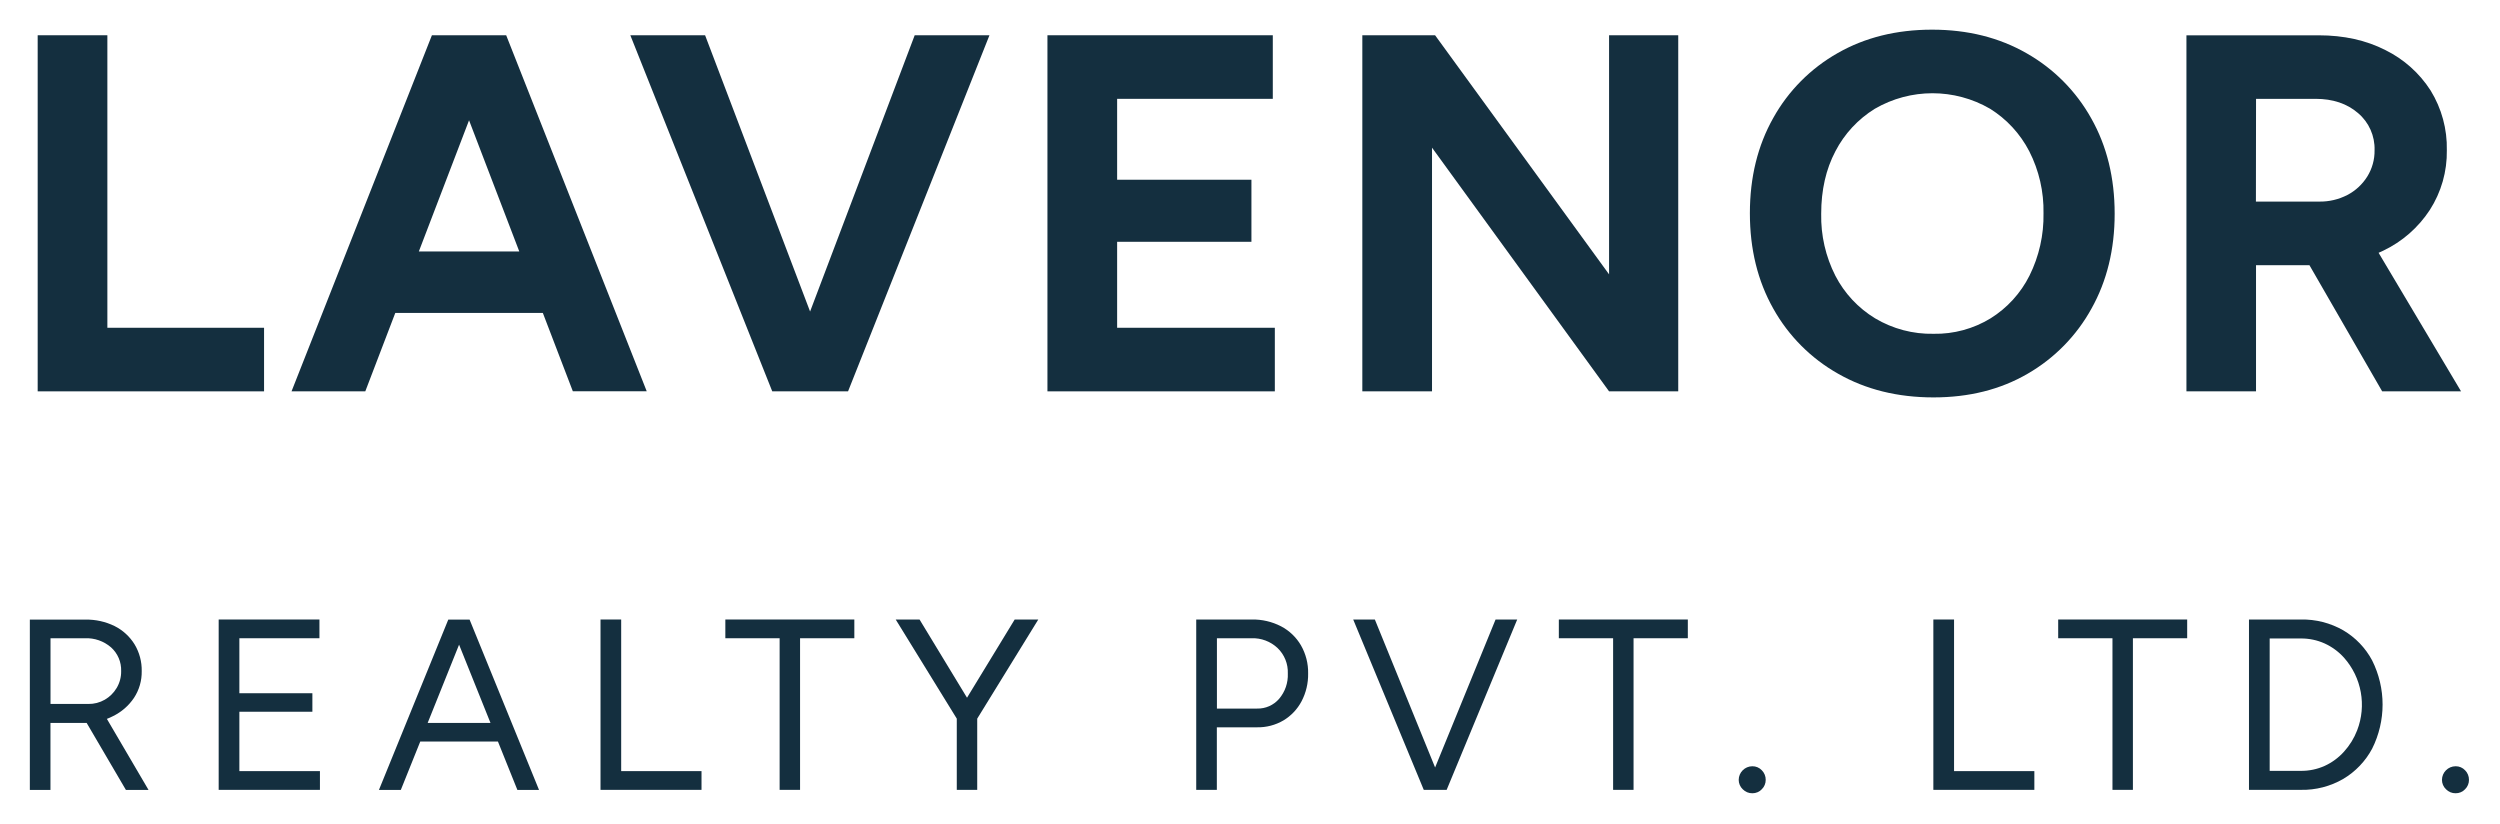
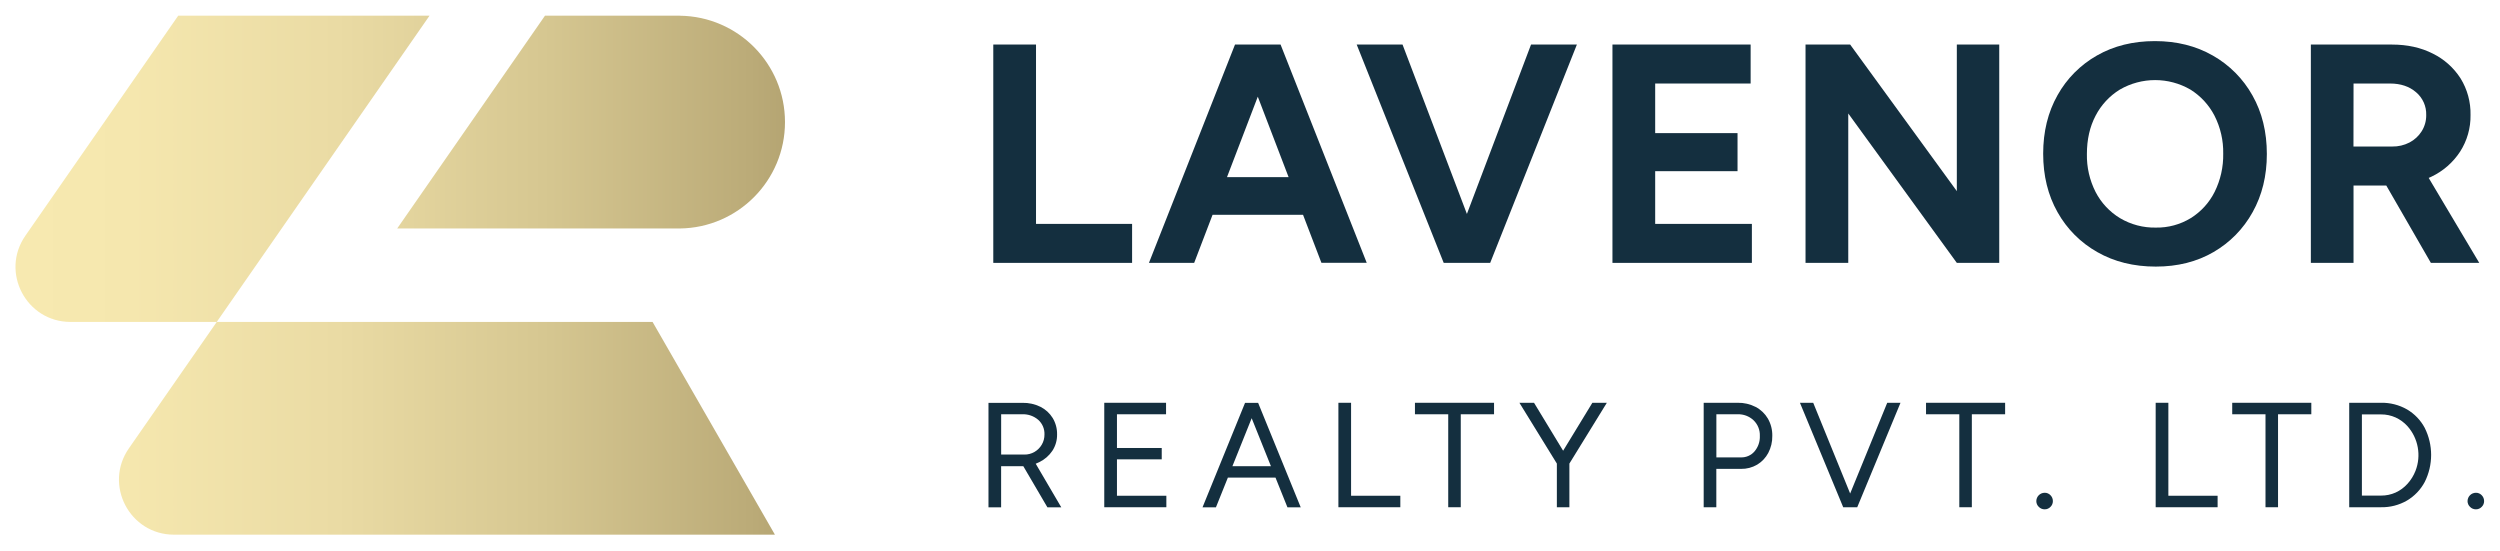
- <svg xmlns="http://www.w3.org/2000/svg" viewBox="783.06 187.58 970.05 319.55" width="970.05" height="319.55" fill="#142f3f">
-   <path d="M826.84,465.49a20.81,20.81,0,0,0,8.21-7.12,18.28,18.28,0,0,0,3-10.39,19.42,19.42,0,0,0-2.78-10.39,19.21,19.21,0,0,0-7.74-7.08A24.55,24.55,0,0,0,816.17,428H794.64v66.1h8v-26h12.47c.53,0,1.06,0,1.58,0l15.23,26h8.78l-16.17-27.58A23.25,23.25,0,0,0,826.84,465.49Zm-24.18-4.76v-25.5H816a14.56,14.56,0,0,1,10.15,3.54,11.84,11.84,0,0,1,3.92,9.21,12.36,12.36,0,0,1-1.75,6.56,12.82,12.82,0,0,1-4.58,4.53,12.43,12.43,0,0,1-6.42,1.66Z" />
-   <polygon points="875.94 463.75 904.27 463.75 904.27 456.57 875.94 456.57 875.94 435.23 907.01 435.23 907.01 427.96 867.91 427.96 867.91 494.06 907.2 494.06 907.2 486.79 875.94 486.79 875.94 463.75" />
-   <path d="M965.08,428H957l-26.91,66.1h8.49l7.55-18.79h30.14l7.55,18.79h8.4L965.27,428ZM949,468.09l12.19-30.37,12.19,30.37Z" />
-   <polygon points="1024.09 427.96 1016.07 427.96 1016.07 494.06 1055.26 494.06 1055.26 486.79 1024.09 486.79 1024.09 427.96" />
-   <polygon points="1064.51 435.23 1085.57 435.23 1085.57 494.06 1093.5 494.06 1093.5 435.23 1114.56 435.23 1114.56 427.96 1064.51 427.96 1064.51 435.23" />
-   <polygon points="1176.78 427.96 1158.28 458.31 1139.86 427.96 1130.61 427.96 1154.31 466.43 1154.31 494.06 1162.24 494.06 1162.24 466.43 1185.94 427.96 1176.78 427.96" />
-   <path d="M1280.13,430.6a23.83,23.83,0,0,0-11.38-2.64h-21.53v66.1h8V469.79h15.58a19.5,19.5,0,0,0,10.29-2.69,19,19,0,0,0,7-7.41,22.31,22.31,0,0,0,2.55-10.77,21.13,21.13,0,0,0-2.79-10.95A19.35,19.35,0,0,0,1280.13,430.6Zm-.75,28.14a10.93,10.93,0,0,1-8.55,3.78h-15.58V435.23h13.41a14,14,0,0,1,10.1,3.78,13,13,0,0,1,4,9.91A14.25,14.25,0,0,1,1279.38,458.74Z" />
-   <polygon points="1339.91 485.38 1316.53 427.96 1308.13 427.96 1335.51 494.06 1336.36 494.06 1343.44 494.06 1344.39 494.06 1371.77 427.96 1363.37 427.96 1339.91 485.38" />
-   <polygon points="1387.92 435.23 1408.98 435.23 1408.98 494.06 1416.91 494.06 1416.91 435.23 1437.97 435.23 1437.97 427.96 1387.92 427.96 1387.92 435.23" />
-   <path d="M1463,484.9a5.33,5.33,0,0,0-5.29,5.29,5,5,0,0,0,1.56,3.63,5.08,5.08,0,0,0,3.73,1.56,4.93,4.93,0,0,0,3.68-1.56,5,5,0,0,0,1.51-3.63,5.16,5.16,0,0,0-1.51-3.73A4.93,4.93,0,0,0,1463,484.9Z" />
-   <polygon points="1541.27 427.96 1533.24 427.96 1533.24 494.06 1572.43 494.06 1572.43 486.79 1541.27 486.79 1541.27 427.96" />
-   <polygon points="1581.68 435.23 1602.74 435.23 1602.74 494.06 1610.67 494.06 1610.67 435.23 1631.73 435.23 1631.73 427.96 1581.68 427.96 1581.68 435.23" />
-   <path d="M1692.3,432.16a31.83,31.83,0,0,0-16.48-4.2h-20.11v66.1h20.11a31.57,31.57,0,0,0,16.48-4.25,30.16,30.16,0,0,0,11.19-11.71,38.21,38.21,0,0,0,0-34.28A29.83,29.83,0,0,0,1692.3,432.16Zm5.38,38.81a26.55,26.55,0,0,1-5.09,8.26,22.9,22.9,0,0,1-7.51,5.53,22.07,22.07,0,0,1-9.26,1.93h-12.08V435.32h12.08a22.07,22.07,0,0,1,9.26,1.94,23,23,0,0,1,7.51,5.52,27.52,27.52,0,0,1,5.09,28.19Z" />
-   <path d="M1739.56,486.46a4.93,4.93,0,0,0-3.68-1.56,5.33,5.33,0,0,0-5.29,5.29,5,5,0,0,0,1.56,3.63,5.08,5.08,0,0,0,3.73,1.56,4.93,4.93,0,0,0,3.68-1.56,5,5,0,0,0,1.51-3.63A5.16,5.16,0,0,0,1739.56,486.46Z" />
-   <polygon points="824.72 201.26 797.68 201.26 797.68 339.43 885.52 339.43 885.52 314.76 824.72 314.76 824.72 201.26" />
-   <path d="M977.7,201.26H950.65L896.18,339.43H924.8L936.44,309h57.25l11.64,30.4H1034L979.47,201.26Zm-32.12,83.89,19.48-50.9,19.49,50.9Z" />
-   <polygon points="1097.39 308.46 1056.65 201.26 1027.64 201.26 1082.71 339.43 1085.67 339.43 1109.16 339.43 1112.12 339.43 1166.99 201.26 1137.98 201.26 1097.39 308.46" />
-   <polygon points="1216.53 281.4 1268.64 281.4 1268.64 257.32 1216.53 257.32 1216.53 225.93 1276.93 225.93 1276.93 201.26 1189.49 201.26 1189.49 339.43 1277.72 339.43 1277.72 314.76 1216.53 314.76 1216.53 281.4" />
-   <polygon points="1407.41 294.03 1339.9 201.26 1311.67 201.26 1311.67 339.43 1338.71 339.43 1338.71 244.88 1407.41 339.43 1434.25 339.43 1434.25 201.26 1407.41 201.26 1407.41 294.03" />
-   <path d="M1569.46,208.27q-16-9.18-36.71-9.18t-36.62,9.08a65.54,65.54,0,0,0-25,25.16q-9.08,16.1-9.08,37t9.08,37a65.78,65.78,0,0,0,25.17,25.27q16.08,9.18,37,9.18,20.73,0,36.52-9.18a65.8,65.8,0,0,0,24.77-25.27q9-16.08,9-36.81,0-20.93-9.08-37A66,66,0,0,0,1569.46,208.27Zm1.09,86.25a41.34,41.34,0,0,1-15.1,16.58,40.93,40.93,0,0,1-22.11,6,42.64,42.64,0,0,1-22.7-6,41.74,41.74,0,0,1-15.4-16.48,50.82,50.82,0,0,1-5.52-24.08q0-13.82,5.52-24.28a42.14,42.14,0,0,1,15.3-16.48,44.52,44.52,0,0,1,44.71,0,42.34,42.34,0,0,1,15.2,16.48,50.85,50.85,0,0,1,5.53,24.08A52.23,52.23,0,0,1,1570.55,294.52Z" />
-   <path d="M1738,339.43l-32-53.76c.6-.27,1.21-.53,1.81-.82a44.41,44.41,0,0,0,18.06-15.79,41.58,41.58,0,0,0,6.61-23.19,42.43,42.43,0,0,0-6.31-23.2A43.92,43.92,0,0,0,1708.62,207q-11.25-5.72-25.86-5.72h-51.32V339.43h27V290.48h20.73l28.22,48.95Zm-79.55-113.5h23.1q10.07,0,16.48,5.53a18.13,18.13,0,0,1,6.41,14.41,18.78,18.78,0,0,1-2.86,10.26,20,20,0,0,1-7.7,7.11,23,23,0,0,1-11,2.56h-24.48Z" />
+ <svg xmlns="http://www.w3.org/2000/svg" viewBox="169.13 173.08 1582.0 348.07" width="1582.0" height="348.07">
+   <defs>
+     <style>.cls-1{fill:url(#linear-gradient);}.cls-2{fill:#142f3f;}</style>
+     <linearGradient id="linear-gradient" x1="121.09" y1="347.23" x2="846.72" y2="347.23" gradientUnits="userSpaceOnUse">
+       <stop offset="0" stop-color="#f9ebb2" />
+       <stop offset="0.18" stop-color="#f5e7ae" />
+       <stop offset="0.36" stop-color="#eadba4" />
+       <stop offset="0.54" stop-color="#d6c791" />
+       <stop offset="0.72" stop-color="#bbab78" />
+       <stop offset="0.9" stop-color="#988758" />
+       <stop offset="1" stop-color="#827043" />
+     </linearGradient>
+   </defs>
+   <path class="cls-1" d="M440.94,183,306.28,376.8H213.76c-28.08,0-44.56-31.54-28.57-54.57L281.91,183ZM306.28,376.82l-55.61,80c-16,23.05.48,54.6,28.55,54.6H659.5L582.09,376.82ZM599.37,183H514L420.48,317.66H599.37a67.32,67.32,0,0,0,0-134.63Z" />
+   <path class="cls-2" d="M826.84,465.49a20.81,20.81,0,0,0,8.21-7.12,18.28,18.28,0,0,0,3-10.39,19.42,19.42,0,0,0-2.78-10.39,19.21,19.21,0,0,0-7.74-7.08A24.55,24.55,0,0,0,816.17,428H794.64v66.1h8v-26h12.47c.53,0,1.06,0,1.58,0l15.23,26h8.78l-16.17-27.58A23.25,23.25,0,0,0,826.84,465.49Zm-24.18-4.76v-25.5H816a14.56,14.56,0,0,1,10.15,3.54,11.84,11.84,0,0,1,3.92,9.21,12.36,12.36,0,0,1-1.75,6.56,12.82,12.82,0,0,1-4.58,4.53,12.43,12.43,0,0,1-6.42,1.66Z" />
+   <polygon class="cls-2" points="875.94 463.75 904.27 463.75 904.27 456.57 875.94 456.57 875.94 435.23 907.01 435.23 907.01 427.96 867.91 427.96 867.91 494.06 907.2 494.06 907.2 486.79 875.94 486.79 875.94 463.75" />
+   <path class="cls-2" d="M965.08,428H957l-26.91,66.1h8.49l7.55-18.79h30.14l7.55,18.79h8.4L965.27,428ZM949,468.09l12.19-30.37,12.19,30.37Z" />
+   <polygon class="cls-2" points="1024.09 427.96 1016.07 427.96 1016.07 494.06 1055.26 494.06 1055.26 486.79 1024.09 486.79 1024.09 427.96" />
+   <polygon class="cls-2" points="1064.51 435.23 1085.57 435.23 1085.57 494.06 1093.5 494.06 1093.5 435.23 1114.56 435.23 1114.56 427.96 1064.51 427.96 1064.51 435.23" />
+   <polygon class="cls-2" points="1176.78 427.96 1158.28 458.31 1139.86 427.96 1130.61 427.96 1154.31 466.43 1154.31 494.06 1162.24 494.06 1162.24 466.43 1185.94 427.96 1176.78 427.96" />
+   <path class="cls-2" d="M1280.13,430.6a23.83,23.83,0,0,0-11.38-2.64h-21.53v66.1h8V469.79h15.58a19.5,19.5,0,0,0,10.29-2.69,19,19,0,0,0,7-7.41,22.31,22.31,0,0,0,2.55-10.77,21.13,21.13,0,0,0-2.79-10.95A19.35,19.35,0,0,0,1280.13,430.6Zm-.75,28.14a10.93,10.93,0,0,1-8.55,3.78h-15.58V435.23h13.41a14,14,0,0,1,10.1,3.78,13,13,0,0,1,4,9.91A14.25,14.25,0,0,1,1279.38,458.74Z" />
+   <polygon class="cls-2" points="1339.91 485.38 1316.53 427.96 1308.13 427.96 1335.51 494.06 1336.36 494.06 1343.44 494.06 1344.39 494.06 1371.77 427.96 1363.37 427.96 1339.91 485.38" />
+   <polygon class="cls-2" points="1387.92 435.23 1408.98 435.23 1408.98 494.06 1416.91 494.06 1416.91 435.23 1437.97 435.23 1437.97 427.96 1387.92 427.96 1387.92 435.23" />
+   <path class="cls-2" d="M1463,484.9a5.33,5.33,0,0,0-5.29,5.29,5,5,0,0,0,1.56,3.63,5.08,5.08,0,0,0,3.73,1.56,4.93,4.93,0,0,0,3.68-1.56,5,5,0,0,0,1.51-3.63,5.16,5.16,0,0,0-1.51-3.73A4.93,4.93,0,0,0,1463,484.9Z" />
+   <polygon class="cls-2" points="1541.27 427.96 1533.24 427.96 1533.24 494.06 1572.43 494.06 1572.43 486.79 1541.27 486.79 1541.27 427.96" />
+   <polygon class="cls-2" points="1581.68 435.23 1602.74 435.23 1602.74 494.06 1610.67 494.06 1610.67 435.23 1631.73 435.23 1631.73 427.96 1581.68 427.96 1581.68 435.23" />
+   <path class="cls-2" d="M1692.3,432.16a31.83,31.83,0,0,0-16.48-4.2h-20.11v66.1h20.11a31.57,31.57,0,0,0,16.48-4.25,30.16,30.16,0,0,0,11.19-11.71,38.21,38.21,0,0,0,0-34.28A29.83,29.83,0,0,0,1692.3,432.16Zm5.38,38.81a26.55,26.55,0,0,1-5.09,8.26,22.9,22.9,0,0,1-7.51,5.53,22.07,22.07,0,0,1-9.26,1.93h-12.08V435.32h12.08a22.07,22.07,0,0,1,9.26,1.94,23,23,0,0,1,7.51,5.52,27.52,27.52,0,0,1,5.09,28.19Z" />
+   <path class="cls-2" d="M1739.56,486.46a4.93,4.93,0,0,0-3.68-1.56,5.33,5.33,0,0,0-5.29,5.29,5,5,0,0,0,1.56,3.63,5.08,5.08,0,0,0,3.73,1.56,4.93,4.93,0,0,0,3.68-1.56,5,5,0,0,0,1.51-3.63A5.16,5.16,0,0,0,1739.56,486.46Z" />
+   <polygon class="cls-2" points="824.72 201.26 797.68 201.26 797.68 339.43 885.52 339.43 885.52 314.76 824.72 314.76 824.72 201.26" />
+   <path class="cls-2" d="M977.7,201.26H950.65L896.18,339.43H924.8L936.44,309h57.25l11.64,30.4H1034L979.47,201.26Zm-32.12,83.89,19.48-50.9,19.49,50.9Z" />
+   <polygon class="cls-2" points="1097.39 308.46 1056.65 201.26 1027.64 201.26 1082.71 339.43 1085.67 339.43 1109.16 339.43 1112.12 339.43 1166.99 201.26 1137.98 201.26 1097.39 308.46" />
+   <polygon class="cls-2" points="1216.53 281.4 1268.64 281.4 1268.64 257.32 1216.53 257.32 1216.53 225.93 1276.93 225.93 1276.93 201.26 1189.49 201.26 1189.49 339.43 1277.72 339.43 1277.72 314.76 1216.53 314.76 1216.53 281.4" />
+   <polygon class="cls-2" points="1407.41 294.03 1339.9 201.26 1311.67 201.26 1311.67 339.43 1338.71 339.43 1338.71 244.88 1407.41 339.43 1434.25 339.43 1434.25 201.26 1407.41 201.26 1407.41 294.03" />
+   <path class="cls-2" d="M1569.46,208.27q-16-9.18-36.71-9.18t-36.62,9.08a65.54,65.54,0,0,0-25,25.16q-9.08,16.1-9.08,37t9.08,37a65.78,65.78,0,0,0,25.17,25.27q16.08,9.18,37,9.18,20.73,0,36.52-9.18a65.8,65.8,0,0,0,24.77-25.27q9-16.08,9-36.81,0-20.93-9.08-37A66,66,0,0,0,1569.46,208.27Zm1.09,86.25a41.34,41.34,0,0,1-15.1,16.58,40.93,40.93,0,0,1-22.11,6,42.64,42.64,0,0,1-22.7-6,41.74,41.74,0,0,1-15.4-16.48,50.82,50.82,0,0,1-5.52-24.08q0-13.82,5.52-24.28a42.14,42.14,0,0,1,15.3-16.48,44.52,44.52,0,0,1,44.71,0,42.34,42.34,0,0,1,15.2,16.48,50.85,50.85,0,0,1,5.53,24.08A52.23,52.23,0,0,1,1570.55,294.52Z" />
+   <path class="cls-2" d="M1738,339.43l-32-53.76c.6-.27,1.21-.53,1.81-.82a44.41,44.41,0,0,0,18.06-15.79,41.58,41.58,0,0,0,6.61-23.19,42.43,42.43,0,0,0-6.31-23.2A43.92,43.92,0,0,0,1708.62,207q-11.25-5.72-25.86-5.72h-51.32V339.43h27V290.48h20.73l28.22,48.95Zm-79.55-113.5h23.1q10.07,0,16.48,5.53a18.13,18.13,0,0,1,6.41,14.41,18.78,18.78,0,0,1-2.86,10.26,20,20,0,0,1-7.7,7.11,23,23,0,0,1-11,2.56h-24.48Z" />
</svg>
